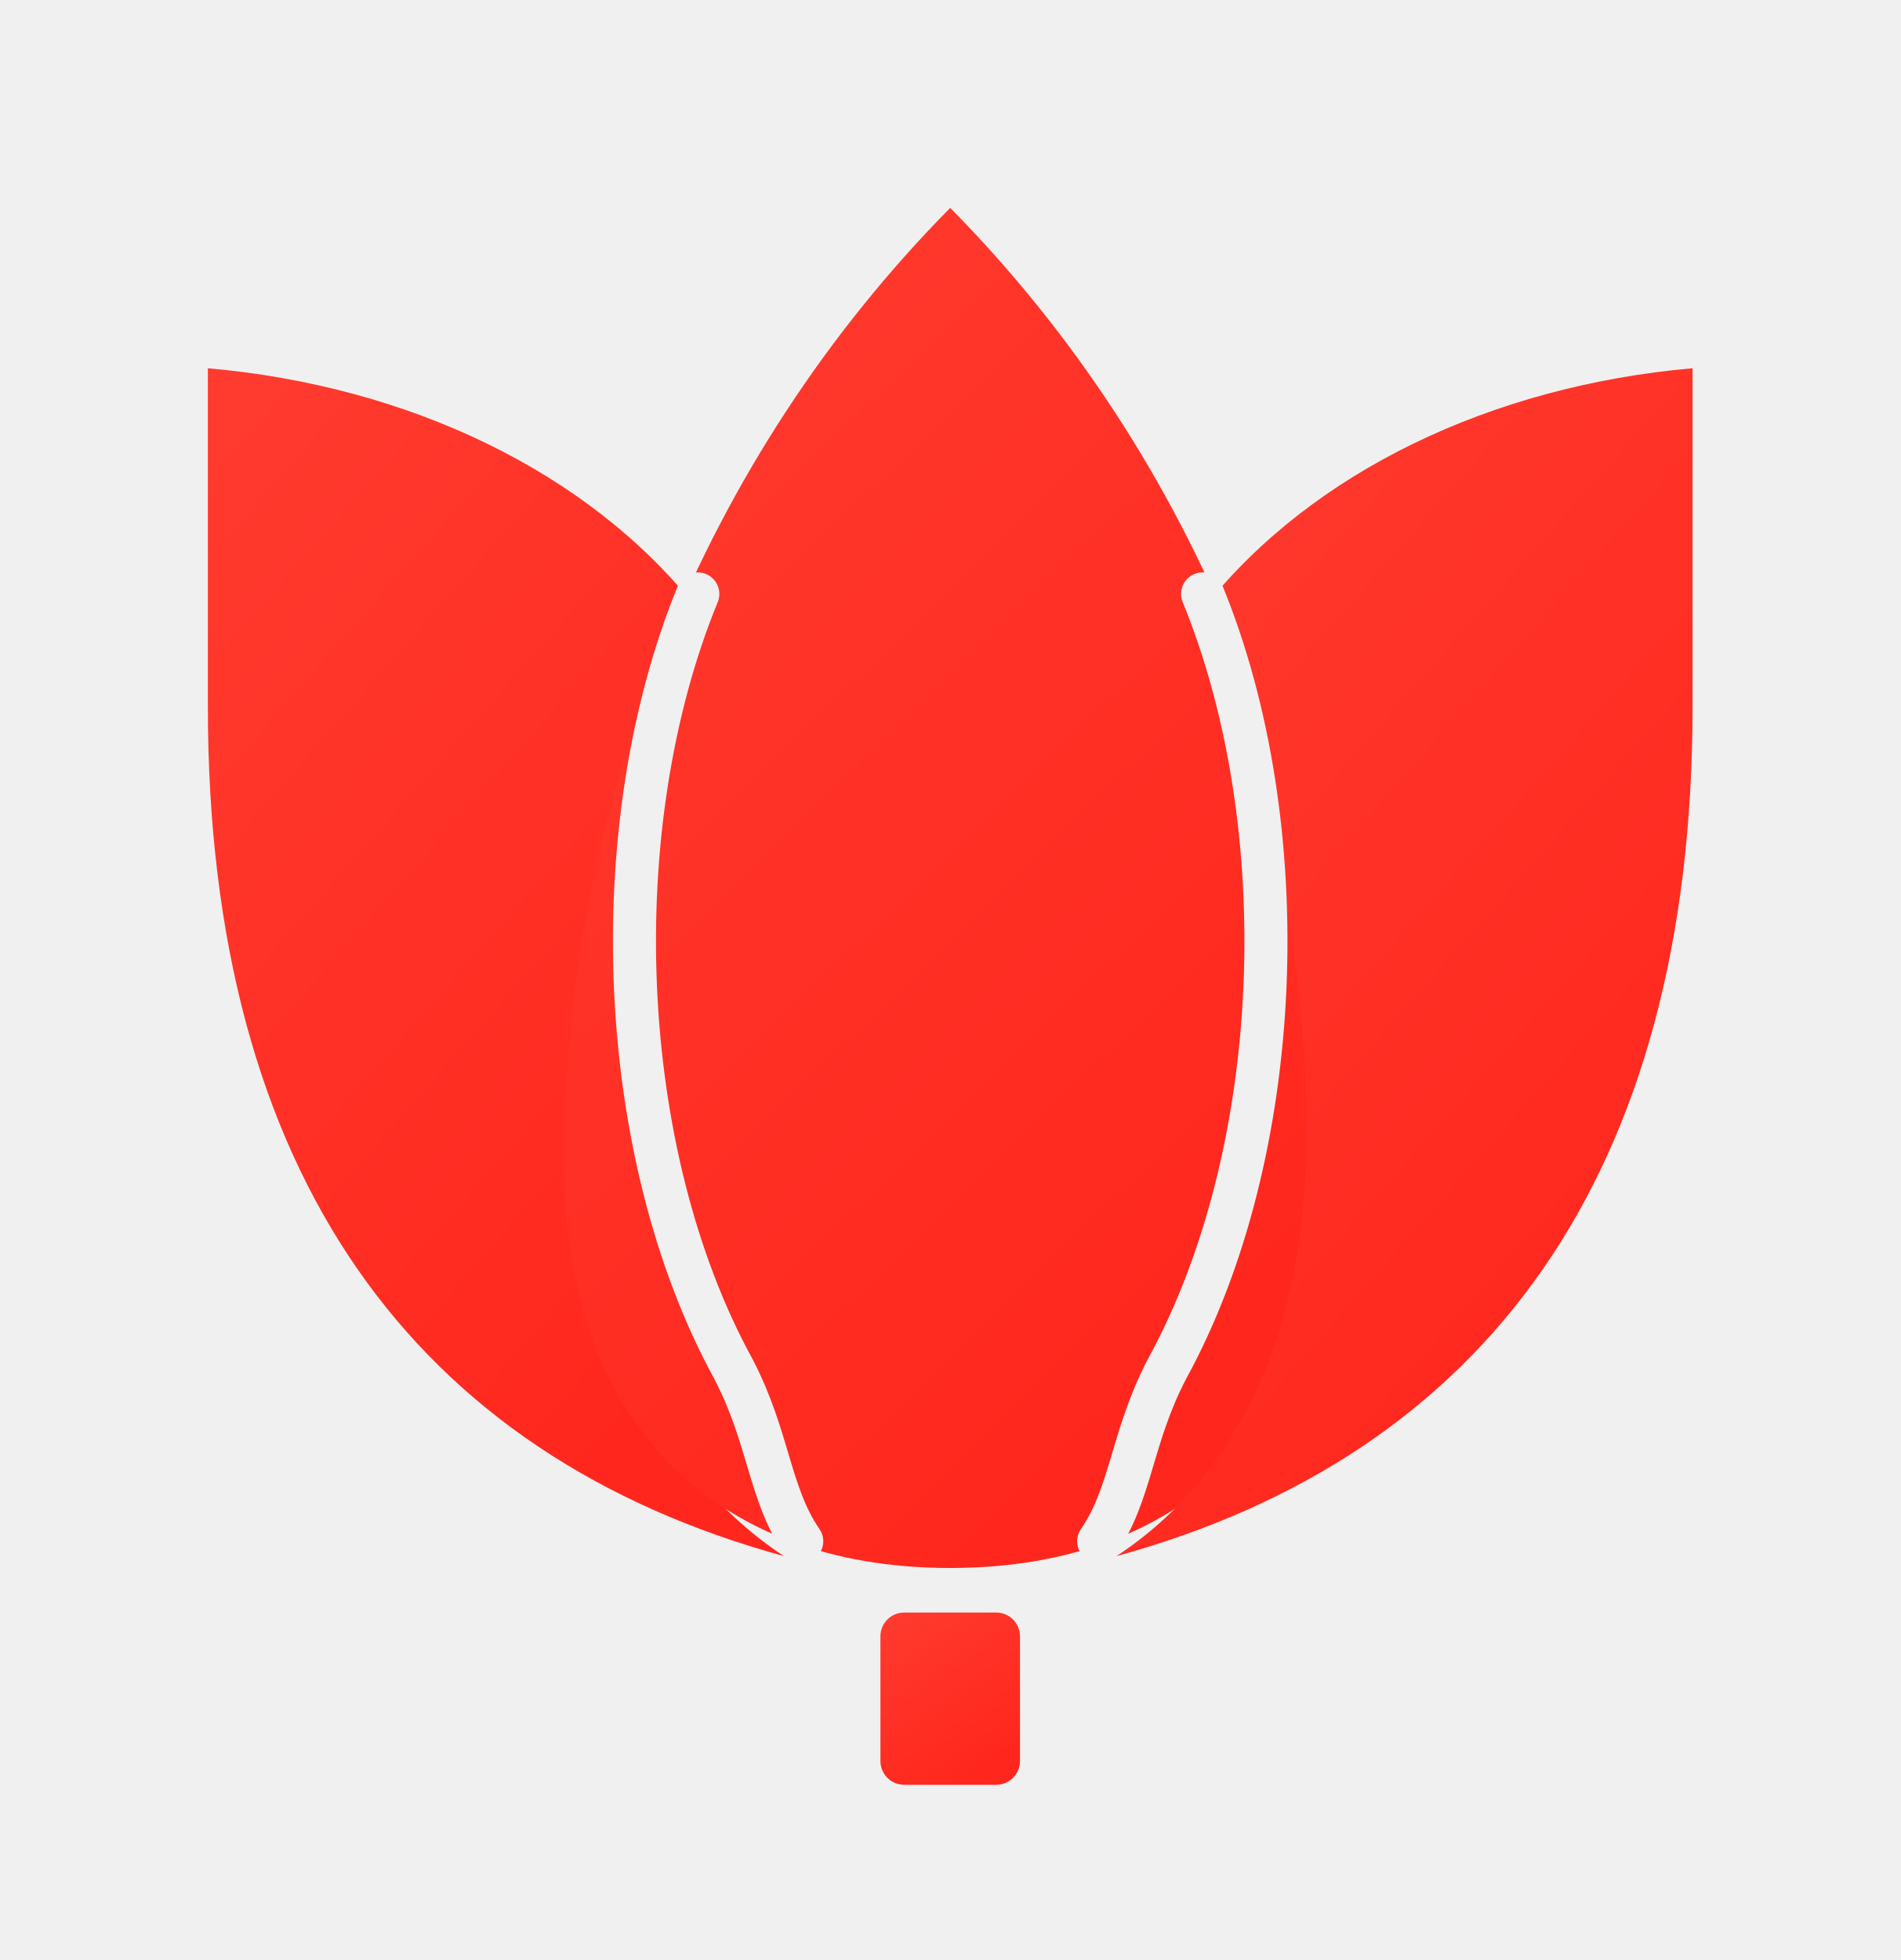
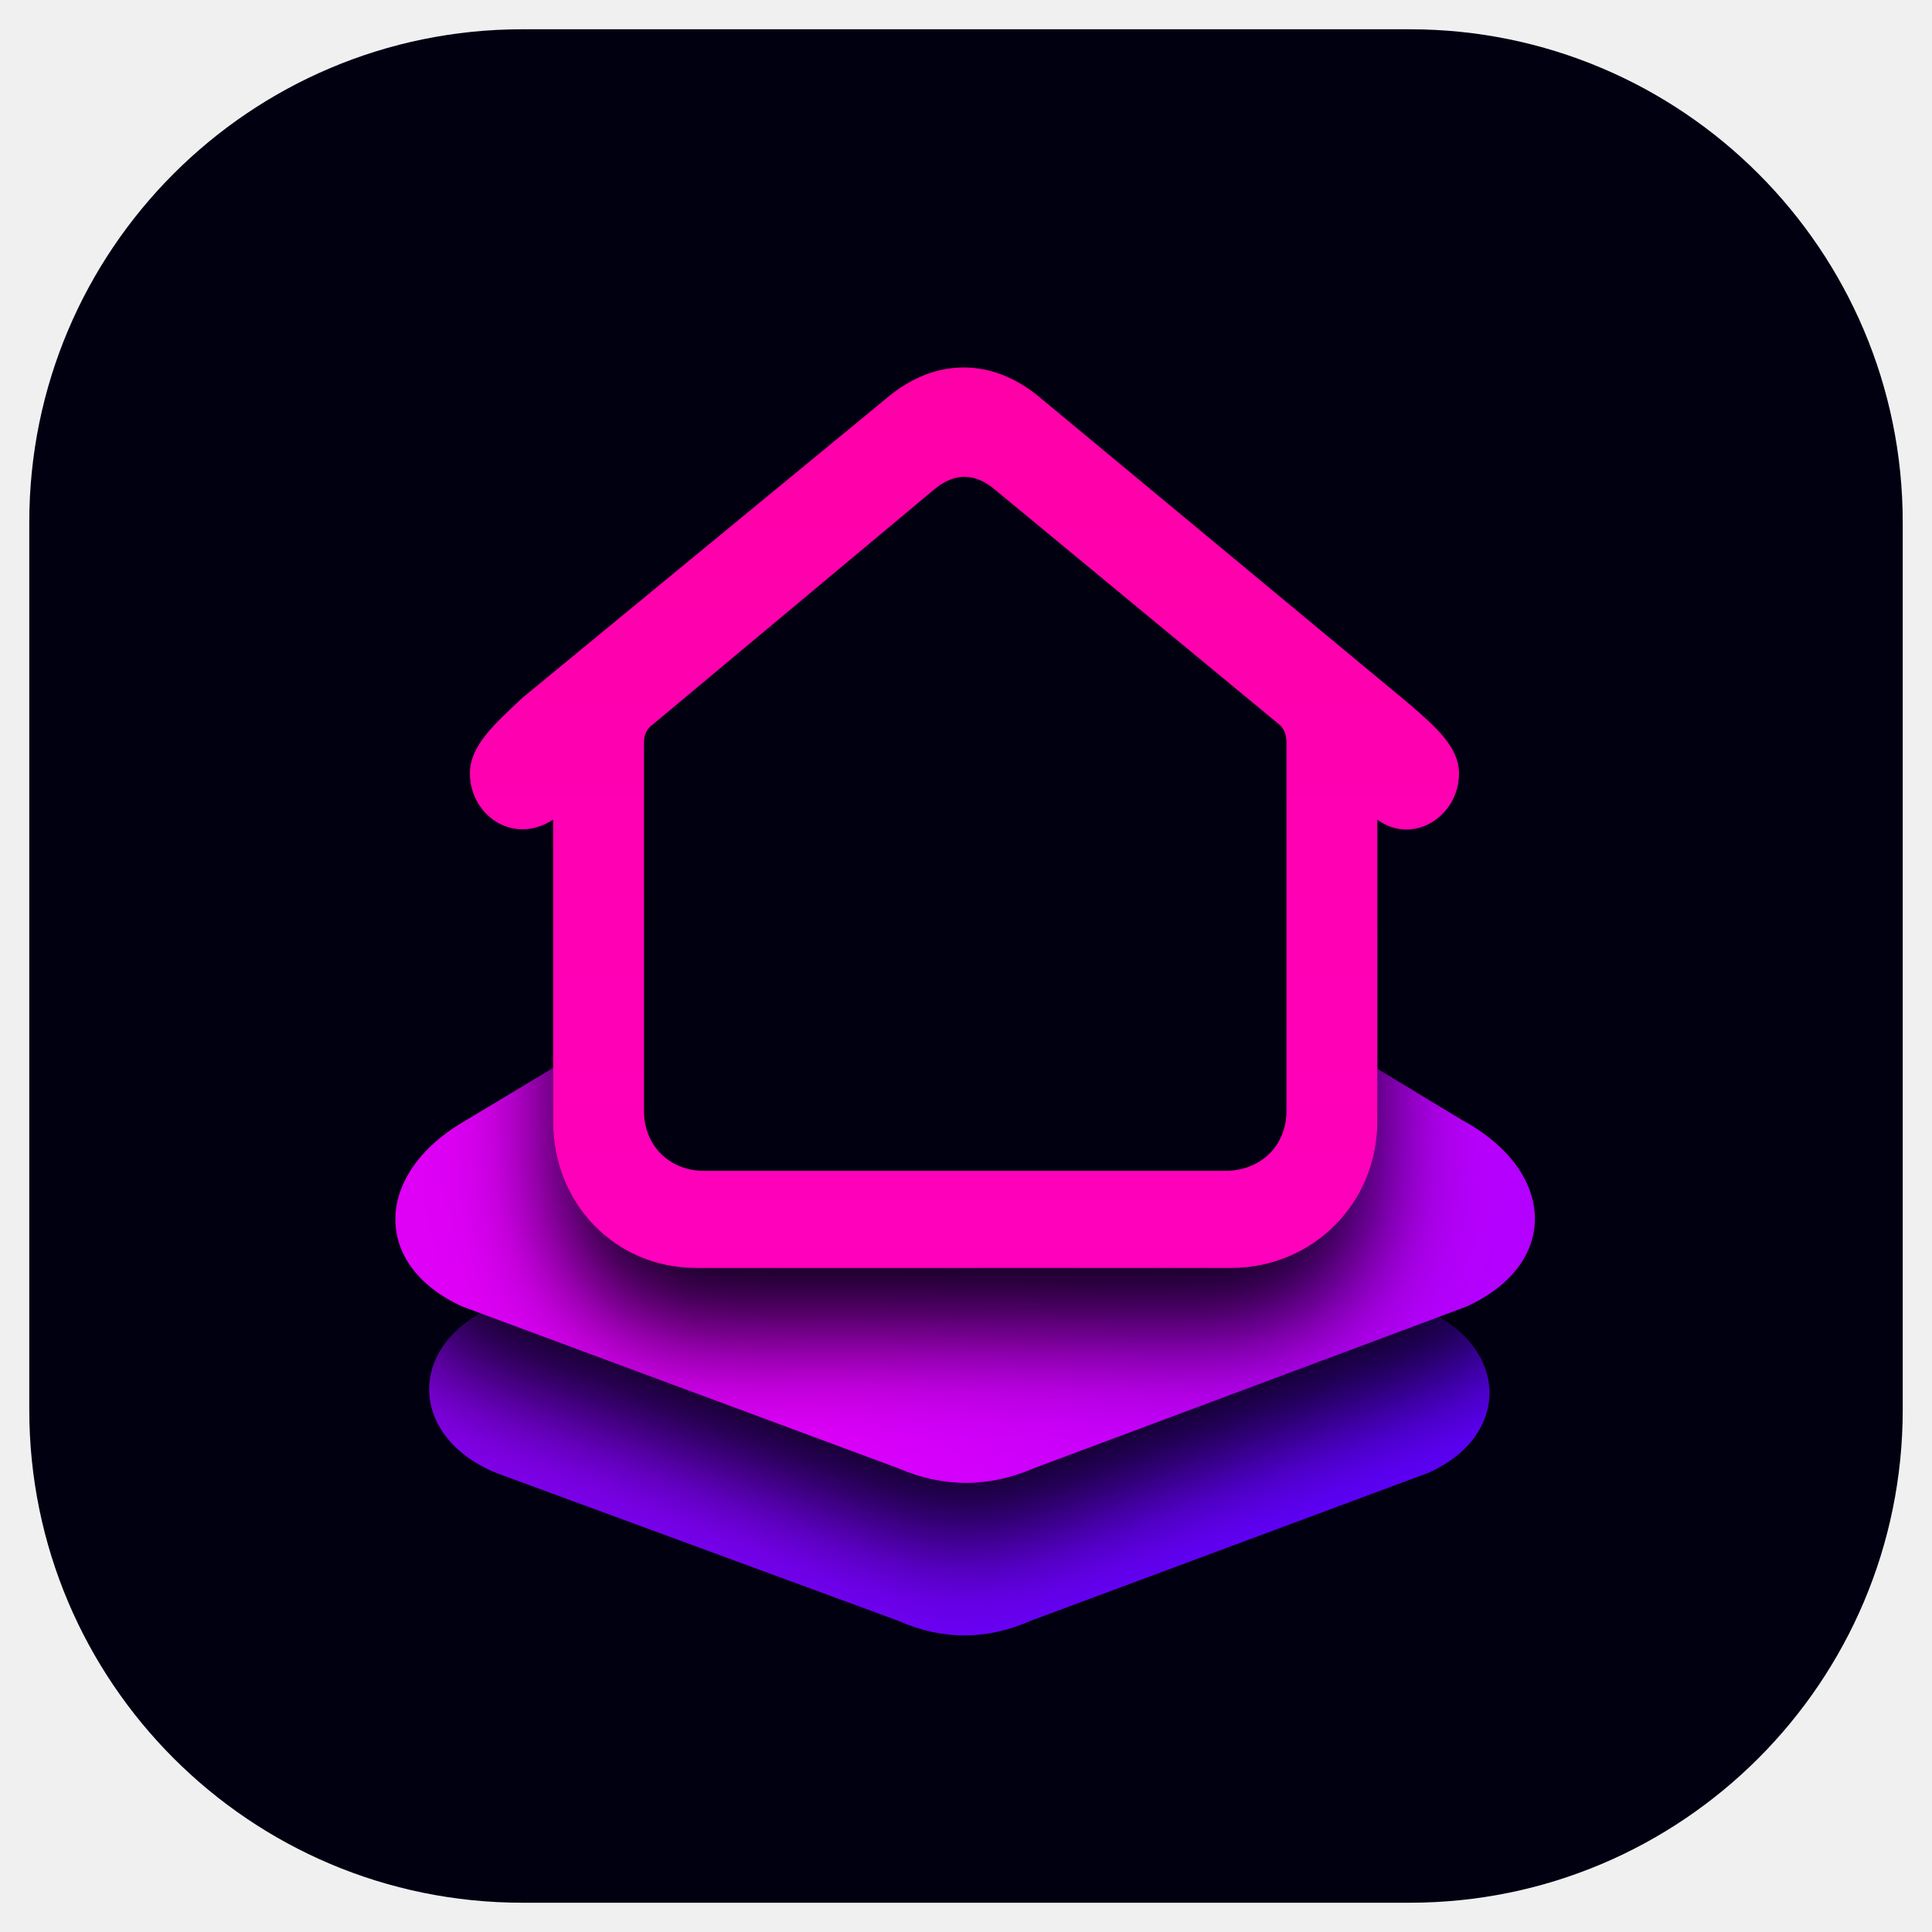
- <svg xmlns="http://www.w3.org/2000/svg" viewBox="0 0 64 66" role="img" aria-labelledby="title">
+ <svg xmlns="http://www.w3.org/2000/svg" width="1254" height="1254" viewBox="0 0 1254 1254" role="img" aria-labelledby="home-title home-desc">
  <defs>
-     <linearGradient id="red" x1="0" y1="0" x2="0.55" y2="1">
-       <stop offset="0" stop-color="#ff3b2f" />
-       <stop offset="1" stop-color="#ff271d" />
+     <linearGradient id="home-pink" gradientUnits="userSpaceOnUse" x1="300" y1="260" x2="950" y2="850">
+       <stop offset="0" stop-color="#ff009b" />
+       <stop offset="0.53" stop-color="#ff009d" />
+       <stop offset="1" stop-color="#fc00bc" />
    </linearGradient>
-     <mask id="petal-cuts" maskUnits="userSpaceOnUse" maskContentUnits="userSpaceOnUse">
-       <rect width="64" height="66" fill="#fff" />
-       <path d="M23.5 20c-3.2 7.8-2.8 18.8 1.2 26.1 1.2 2.3 1.2 4.2 2.3 5.8" fill="none" stroke="#000" stroke-linecap="round" stroke-width="1.45" />
-       <path d="M40.5 20c3.2 7.8 2.8 18.8-1.2 26.1-1.2 2.3-1.2 4.2-2.3 5.8" fill="none" stroke="#000" stroke-linecap="round" stroke-width="1.45" />
-     </mask>
+     <linearGradient id="home-violet" gradientUnits="userSpaceOnUse" x1="250" y1="650" x2="860" y2="1000">
+       <stop offset="0" stop-color="#9500ed" />
+       <stop offset="0.55" stop-color="#7900f5" />
+       <stop offset="1" stop-color="#6000ff" />
+     </linearGradient>
+     <linearGradient id="home-magenta" gradientUnits="userSpaceOnUse" x1="250" y1="650" x2="920" y2="950">
+       <stop offset="0" stop-color="#df00f5" />
+       <stop offset="0.5" stop-color="#df00fb" />
+       <stop offset="1" stop-color="#b300ff" />
+     </linearGradient>
+     <filter id="home-soft" x="0" y="0" width="1254" height="1254" filterUnits="userSpaceOnUse" color-interpolation-filters="sRGB">
+       <feGaussianBlur stdDeviation="25" />
+     </filter>
+     <filter id="home-wide" x="0" y="0" width="1254" height="1254" filterUnits="userSpaceOnUse" color-interpolation-filters="sRGB">
+       <feGaussianBlur stdDeviation="35" />
+     </filter>
+     <filter id="home-tight" x="0" y="0" width="1254" height="1254" filterUnits="userSpaceOnUse" color-interpolation-filters="sRGB">
+       <feGaussianBlur stdDeviation="15" />
+     </filter>
+     <linearGradient id="home-house-pink" gradientUnits="userSpaceOnUse" x1="627" y1="240" x2="627" y2="823">
+       <stop offset="0" stop-color="#ff00a8" />
+       <stop offset="1" stop-color="#ff00bc" />
+     </linearGradient>
+     <clipPath id="home-clip-7">
+       <path d="M584 726 Q625 708 669 726 L924 850 C980 874 981 932 927 956 L669 1052 Q626 1071 583 1052 L322 956 C266 933 264 875 317 850 Z" fill="url(#home-violet)" />
+     </clipPath>
+     <clipPath id="home-clip-8">
+       <path d="M583 559 Q626 540 671 559 L949 727 C1010 760 1013 820 952 848 L671 953 Q627 972 583 953 L300 848 C241 821 243 762 301 728 Z" fill="url(#home-magenta)" />
+     </clipPath>
  </defs>
-   <g mask="url(#petal-cuts)">
-     <path fill="url(#red)" d="M7 12.4c6.8.6 12.8 3.5 16.4 8-2.2 5.8-3.4 12-3.4 17.8 0 6.6 2.3 11.5 6.4 14.2C14 49 7 39.6 7 23.8V12.4Z" />
-     <path fill="url(#red)" d="M32 7c-8.3 8.4-13 20-13 32.2 0 8.5 4.9 13.6 13 13.6s13-5.1 13-13.6C45 27 40.3 15.4 32 7Z" />
-     <path fill="url(#red)" d="M57 12.4c-6.8.6-12.8 3.5-16.4 8 2.2 5.8 3.4 12 3.4 17.8 0 6.6-2.3 11.5-6.4 14.2C50 49 57 39.6 57 23.8V12.4Z" />
+   <g id="home-background">
+     <rect x="19" y="19" width="1216" height="1216" rx="320" fill="#010011" id="home-tile" />
  </g>
-   <rect width="4.7" height="5.8" x="29.65" y="54.3" fill="url(#red)" rx="0.8" />
+   <g id="home-lower-platform">
+     <path d="M584 726 Q625 708 669 726 L924 850 C980 874 981 932 927 956 L669 1052 Q626 1071 583 1052 L322 956 C266 933 264 875 317 850 Z" fill="url(#home-violet)" />
+     <g clip-path="url(#home-clip-7)">
+       <g transform="translate(0 40)" filter="url(#home-wide)" opacity="0.97">
+         <path d="M583 559 Q626 540 671 559 L949 727 C1010 760 1013 820 952 848 L671 953 Q627 972 583 953 L300 848 C241 821 243 762 301 728 Z" fill="#070016" />
+       </g>
+     </g>
+   </g>
+   <g id="home-upper-platform">
+     <path d="M583 559 Q626 540 671 559 L949 727 C1010 760 1013 820 952 848 L671 953 Q627 972 583 953 L300 848 C241 821 243 762 301 728 Z" fill="url(#home-magenta)" />
+     <g clip-path="url(#home-clip-8)">
+       <g transform="translate(0 43)" filter="url(#home-wide)" opacity="0.98">
+         <path d="M576 258 C607 232 644 232 675 258 L916 458 C932 472 947 485 947 502 C947 530 917 549 894 532 V728 C894 781 852 823 799 823 H452 C399 823 359 781 359 728 V532 C333 549 305 529 305 502 C305 484 321 470 339 453 Z" fill="#070016" />
+       </g>
+     </g>
+   </g>
+   <g id="home-house">
+     <path d="M576 258 C607 232 644 232 675 258 L916 458 C932 472 947 485 947 502 C947 530 917 549 894 532 V728 C894 781 852 823 799 823 H452 C399 823 359 781 359 728 V532 C333 549 305 529 305 502 C305 484 321 470 339 453 Z" fill="#010011" />
+     <path d="M576 258 C607 232 644 232 675 258 L916 458 C932 472 947 485 947 502 C947 530 917 549 894 532 V728 C894 781 852 823 799 823 H452 C399 823 359 781 359 728 V532 C333 549 305 529 305 502 C305 484 321 470 339 453 Z M646 318 Q626 301 606 318 L424 470 Q418 474 418 482 V721 C418 744 435 760 457 760 H795 C818 760 835 744 835 721 V482 Q835 474 830 470 Z" fill="url(#home-house-pink)" fill-rule="evenodd" />
+   </g>
</svg>
